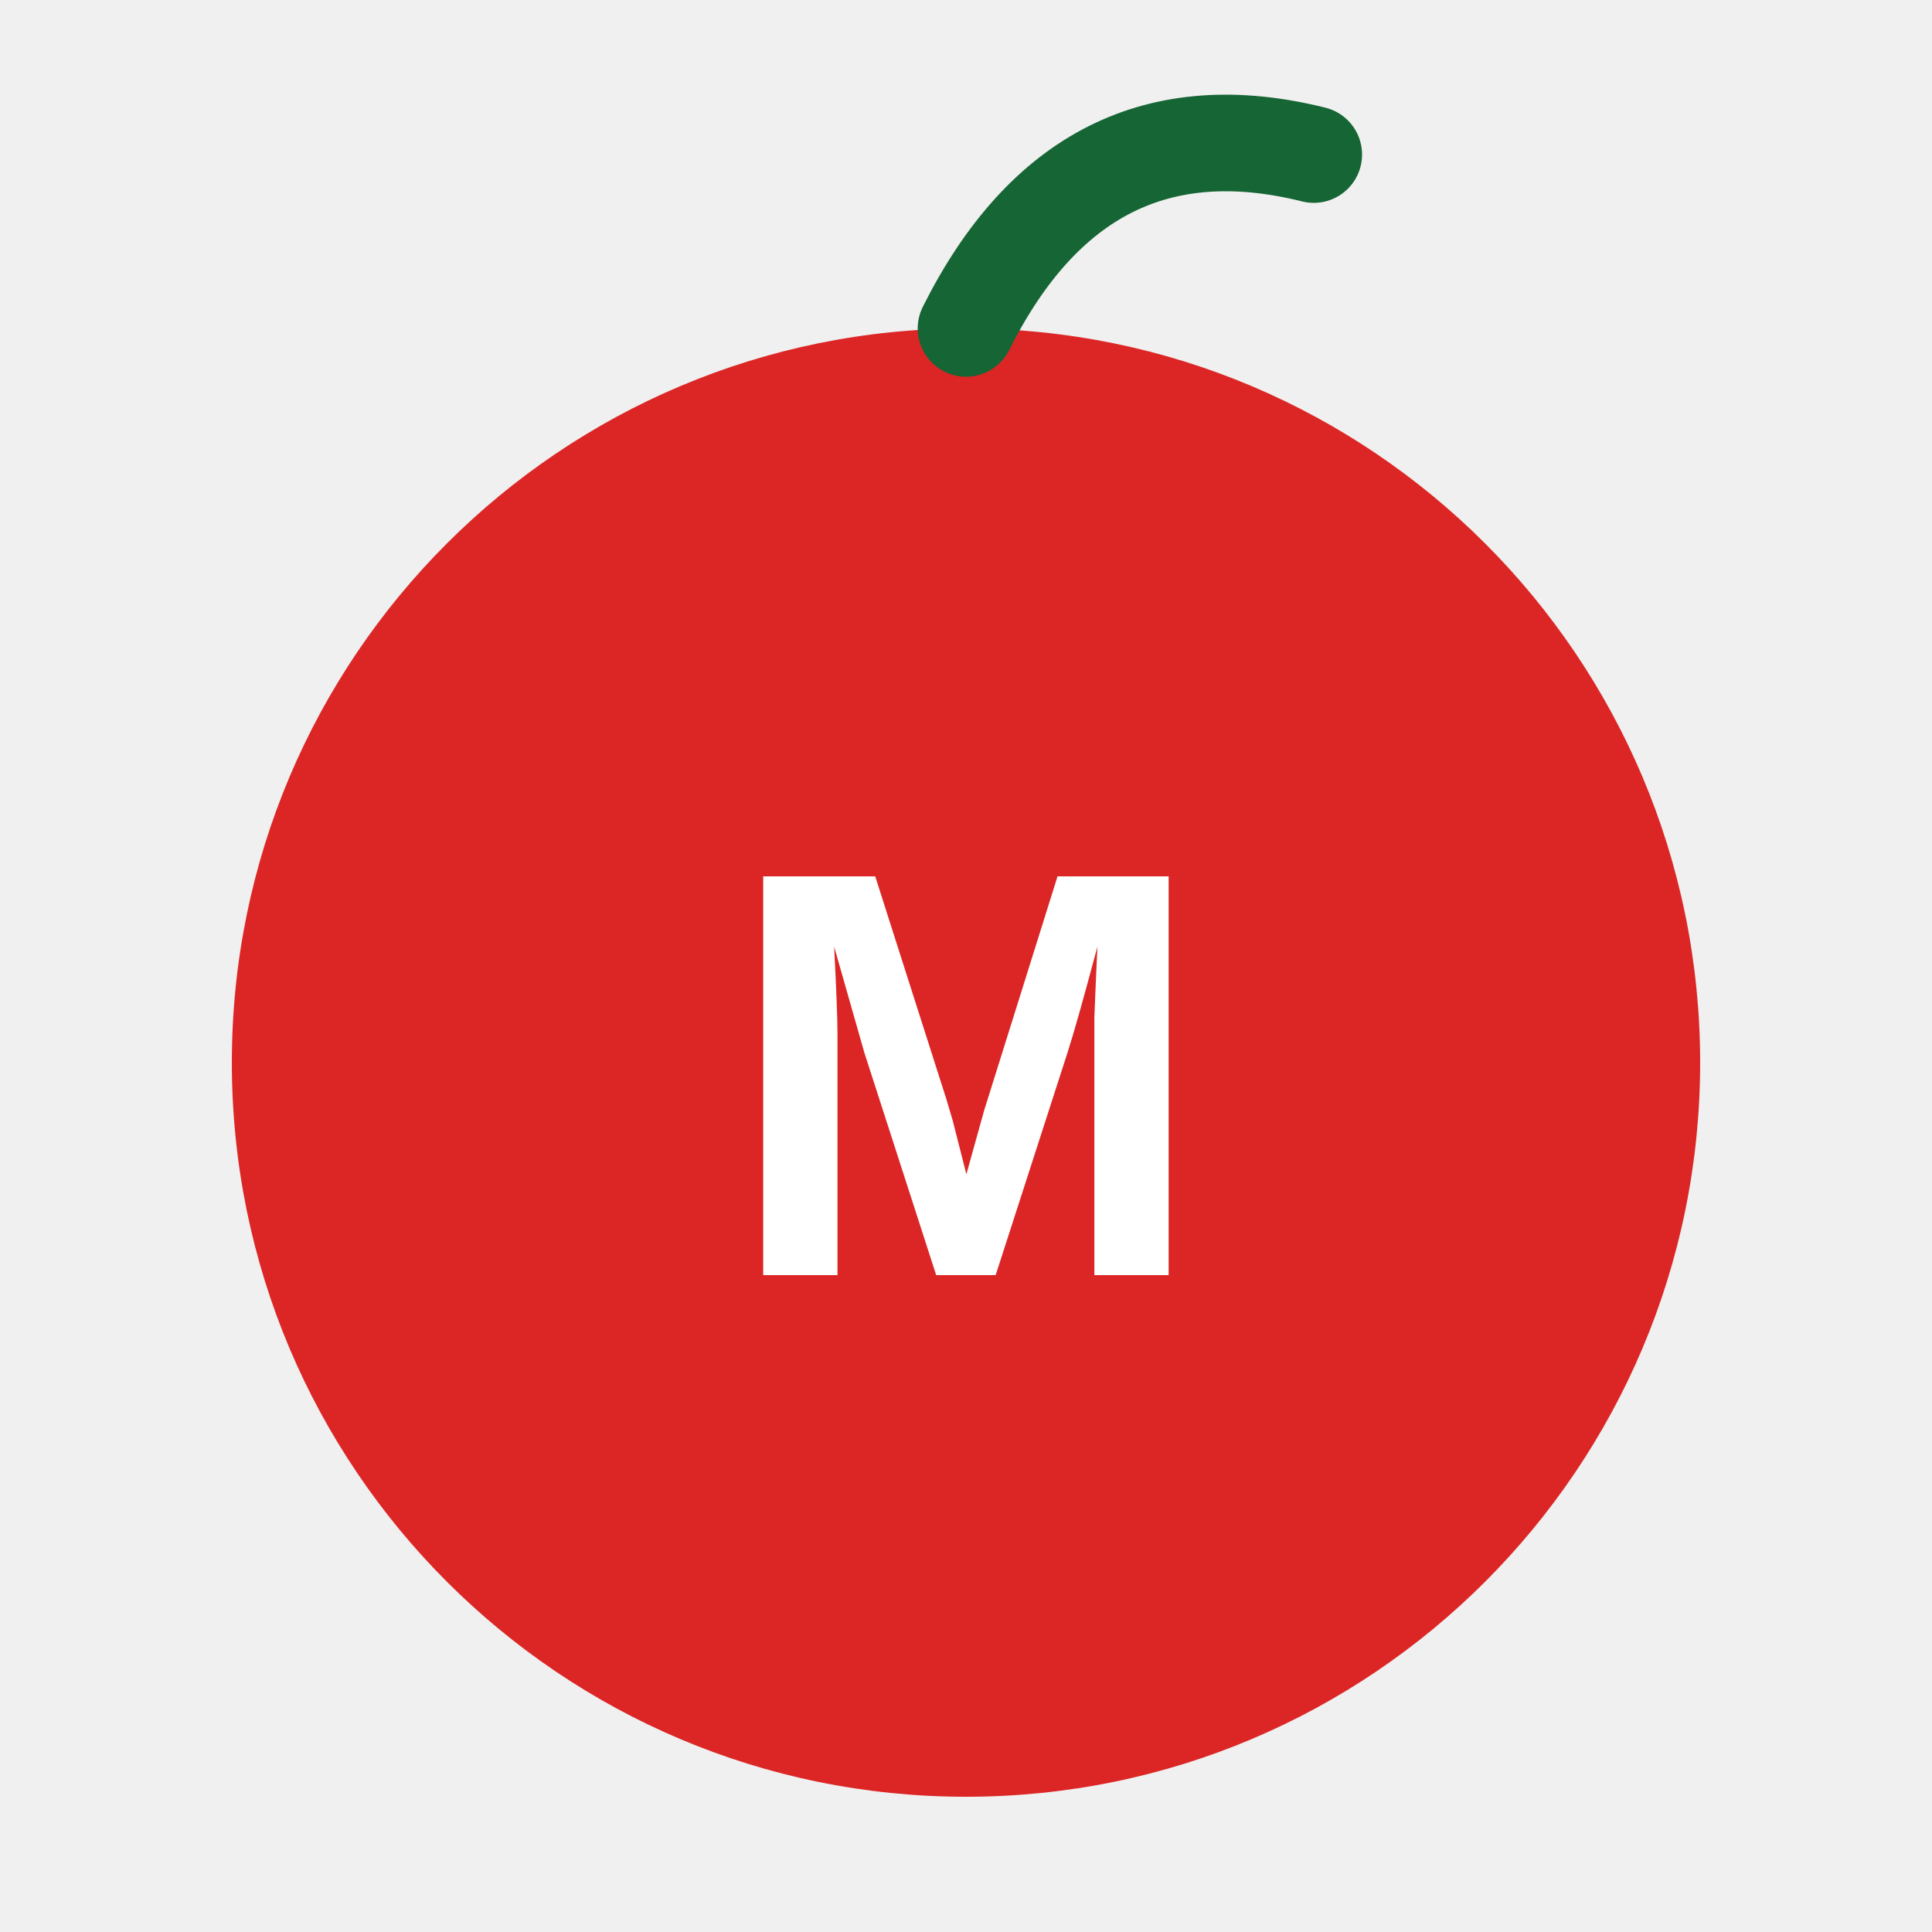
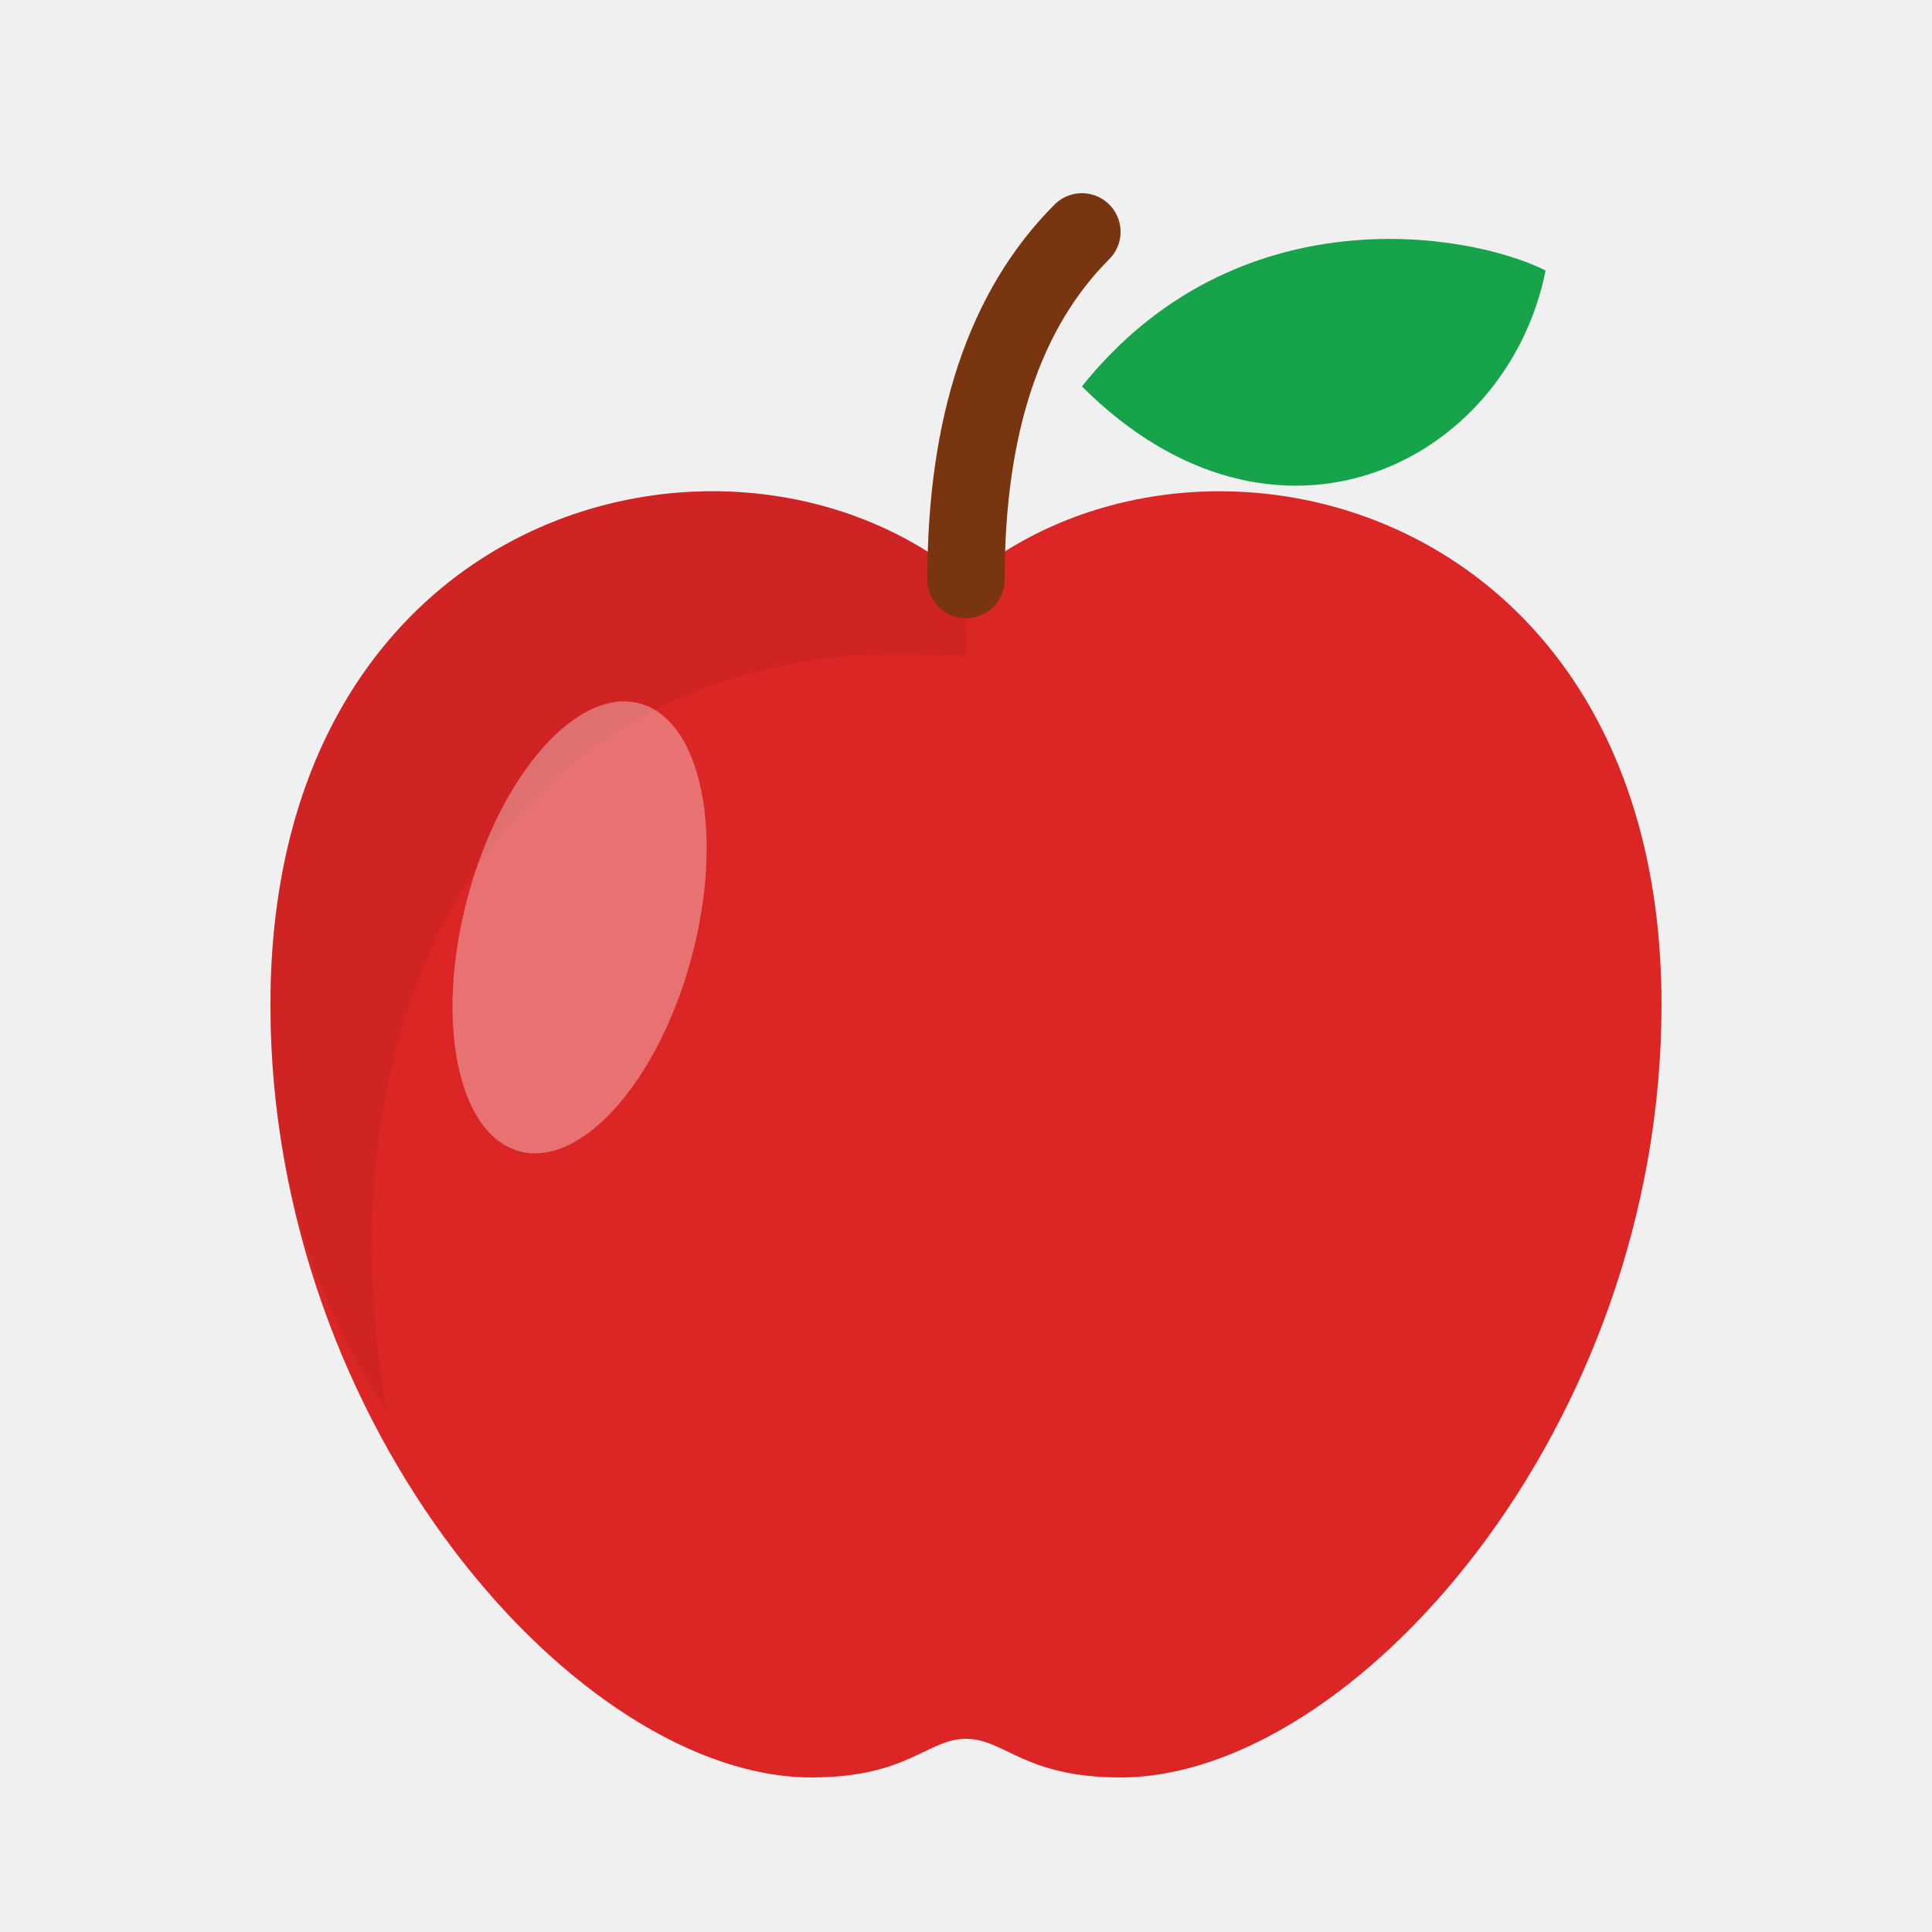
<svg xmlns="http://www.w3.org/2000/svg" viewBox="0 0 100 100">
-   <circle cx="50" cy="55" r="38" fill="#dc2626" />
-   <path d="M50 17 Q56 5 68 8" stroke="#166534" stroke-width="5" fill="none" stroke-linecap="round" />
-   <text x="50" y="66" font-size="30" text-anchor="middle" fill="#fff" font-family="Arial" font-weight="bold">M</text>
+   <path d="M50 30C38 20 14 26 14 52c0 22 16 40 28 40 5 0 6-2 8-2s3 2 8 2c12 0 28-18 28-40 0-26-24-32-36-22z" fill="#dc2626" />
+   <path d="M50 30C38 20 14 26 14 52c0 8 2 15 6 21C16 50 28 32 50 34z" fill="#b91c1c" opacity=".35" />
+   <ellipse cx="30" cy="48" rx="6" ry="12" fill="#fff" opacity=".35" transform="rotate(15 30 48)" />
+   <path d="M50 30c0-8 2-14 6-18" stroke="#78350f" stroke-width="4" fill="none" stroke-linecap="round" />
+   <path d="M56 20c8-10 20-8 24-6-2 10-14 16-24 6z" fill="#16a34a" />
</svg>
